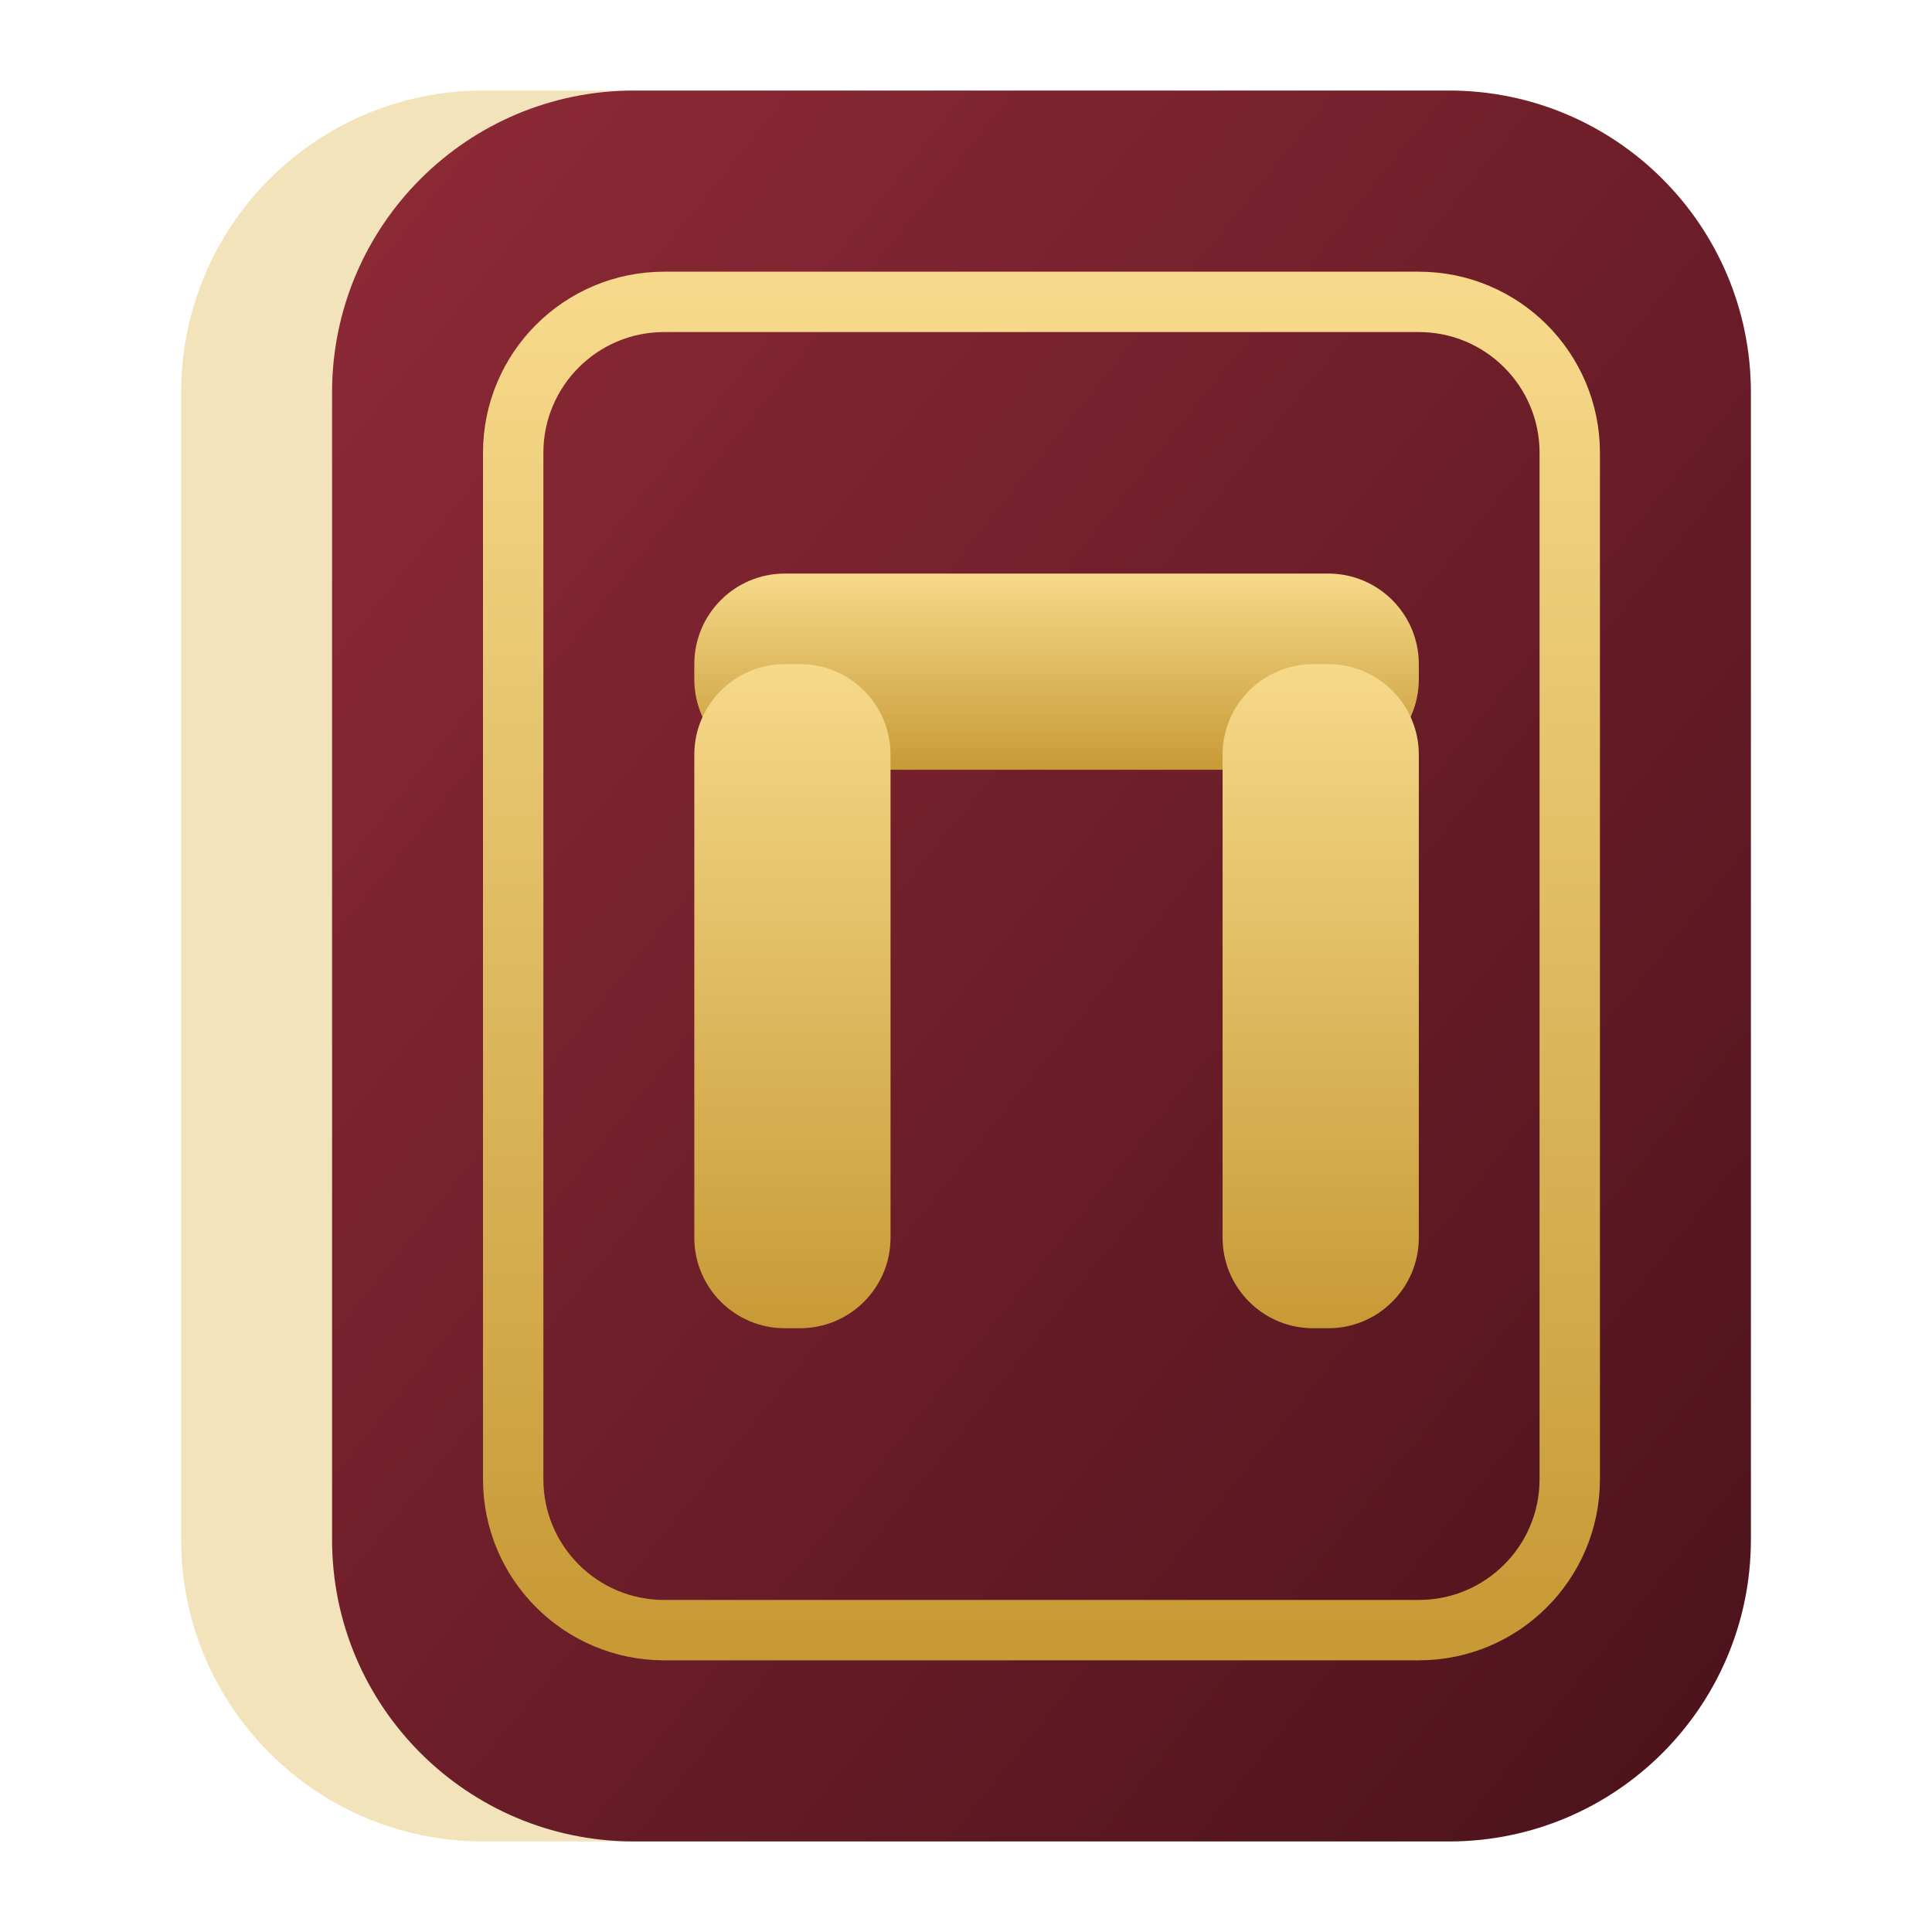
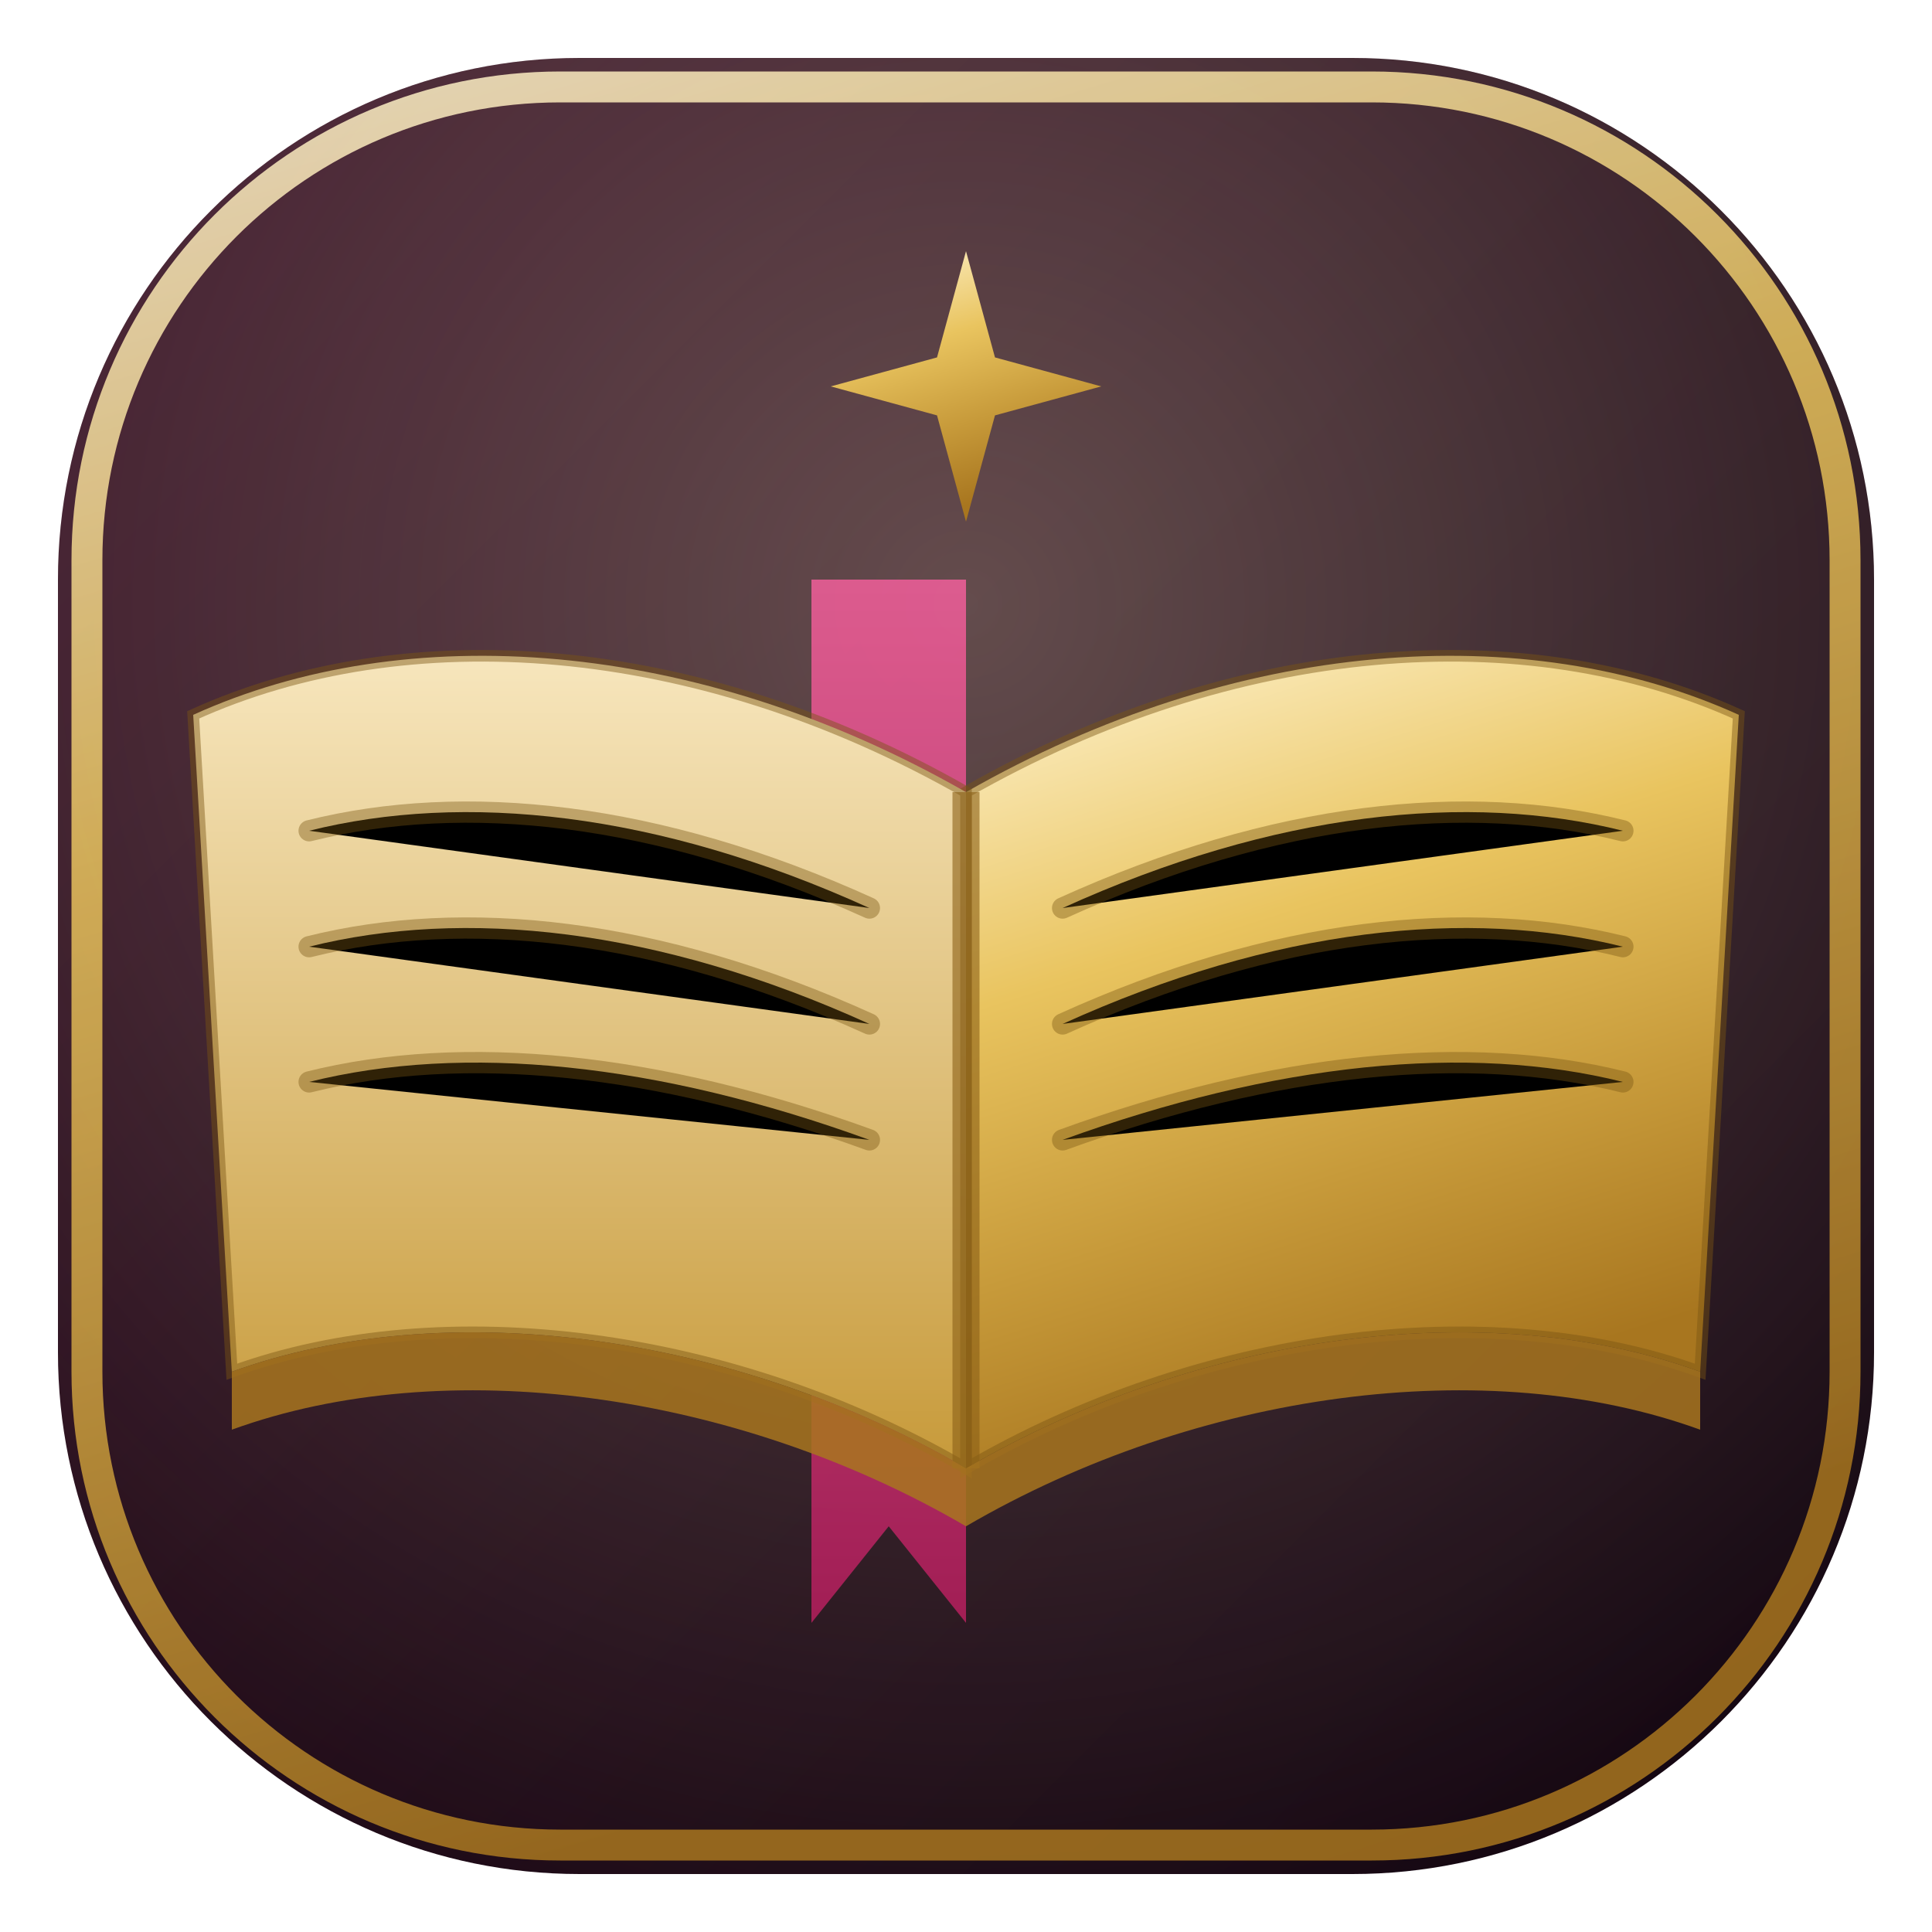
- <svg xmlns="http://www.w3.org/2000/svg" width="64" height="64" viewBox="0 0 64 64">
+ <svg xmlns="http://www.w3.org/2000/svg" width="100" height="100" viewBox="0 0 100 100">
  <defs>
-     <linearGradient id="lf" x1="0" y1="0" x2="1" y2="1">
-       <stop offset="0" stop-color="#8f2a37" />
-       <stop offset="1" stop-color="#4a121b" />
+     <linearGradient id="logo-bg" x1="0" y1="0" x2="1" y2="1">
+       <stop offset="0" stop-color="#3a1228" />
+       <stop offset="0.5" stop-color="#230d1a" />
+       <stop offset="1" stop-color="#120610" />
    </linearGradient>
-     <linearGradient id="gf" x1="0" y1="0" x2="0" y2="1">
-       <stop offset="0" stop-color="#f6d98a" />
-       <stop offset="1" stop-color="#c89a36" />
+     <linearGradient id="logo-foil" x1="0" y1="0" x2="0.3" y2="1">
+       <stop offset="0" stop-color="#fff4d2" />
+       <stop offset="0.4" stop-color="#e9c45f" />
+       <stop offset="0.72" stop-color="#c79a3a" />
+       <stop offset="1" stop-color="#a8761f" />
    </linearGradient>
+     <linearGradient id="logo-foil-soft" x1="0" y1="0" x2="0" y2="1">
+       <stop offset="0" stop-color="#f7e6bd" />
+       <stop offset="1" stop-color="#c79a3a" />
+     </linearGradient>
+     <linearGradient id="logo-ribbon" x1="0" y1="0" x2="0" y2="1">
+       <stop offset="0" stop-color="#e25c92" />
+       <stop offset="1" stop-color="#a81f57" />
+     </linearGradient>
+     <radialGradient id="logo-glow" cx="0.5" cy="0.3" r="0.75">
+       <stop offset="0" stop-color="rgba(255,236,200,0.28)" />
+       <stop offset="1" stop-color="rgba(255,236,200,0)" />
+     </radialGradient>
  </defs>
-   <rect x="6" y="3" width="52" height="58" rx="10" fill="#f3e3bb" />
-   <rect x="11" y="3" width="47" height="58" rx="10" fill="url(#lf)" />
-   <rect x="17" y="10" width="35" height="44" rx="5" fill="none" stroke="url(#gf)" stroke-width="2" />
-   <g fill="url(#gf)">
-     <rect x="23" y="19" width="24" height="6.5" rx="3" />
-     <rect x="23" y="22" width="6.5" height="22" rx="3" />
-     <rect x="40.5" y="22" width="6.5" height="22" rx="3" />
+   <rect x="3" y="3" width="94" height="94" rx="27" fill="url(#logo-bg)" />
+   <rect x="3" y="3" width="94" height="94" rx="27" fill="url(#logo-glow)" />
+   <rect x="4.5" y="4.5" width="91" height="91" rx="24.5" fill="none" stroke="url(#logo-foil)" stroke-width="1.6" opacity="0.85" />
+   <path d="M50 30 L50 84 L46 79 L42 84 L42 30 Z" fill="url(#logo-ribbon)" opacity="0.95" />
+   <path d="M50 41 C 64 33, 79 32, 90 37 L 88 71 C 77 67, 62 69, 50 76 Z" fill="url(#logo-foil)" stroke="#7a5512" stroke-width="0.6" stroke-opacity="0.45" />
+   <path d="M50 41 C 36 33, 21 32, 10 37 L 12 71 C 23 67, 38 69, 50 76 Z" fill="url(#logo-foil-soft)" stroke="#7a5512" stroke-width="0.6" stroke-opacity="0.45" />
+   <g stroke="#7a5512" stroke-opacity="0.4" stroke-width="1.1" stroke-linecap="round">
+     <path d="M55 47 C 66 42, 76 41, 84 43" />
+     <path d="M55 53 C 66 48, 76 47, 84 49" />
+     <path d="M55 59 C 66 55, 76 54, 84 56" />
+     <path d="M45 47 C 34 42, 24 41, 16 43" />
+     <path d="M45 53 C 34 48, 24 47, 16 49" />
+     <path d="M45 59 C 34 55, 24 54, 16 56" />
+   </g>
+   <path d="M50 76 L50 41" stroke="#8a5f17" stroke-width="1.4" stroke-opacity="0.6" />
+   <path d="M50 76 C 38 69, 23 67, 12 71 L 12 74 C 23 70, 38 72, 50 79 C 62 72, 77 70, 88 74 L 88 71 C 77 67, 62 69, 50 76 Z" fill="#a8761f" opacity="0.85" />
+   <g transform="translate(50 20)" fill="url(#logo-foil)">
+     <path d="M0 -7 L1.5 -1.5 L7 0 L1.5 1.5 L0 7 L-1.5 1.5 L-7 0 L-1.5 -1.5 Z" />
  </g>
</svg>
